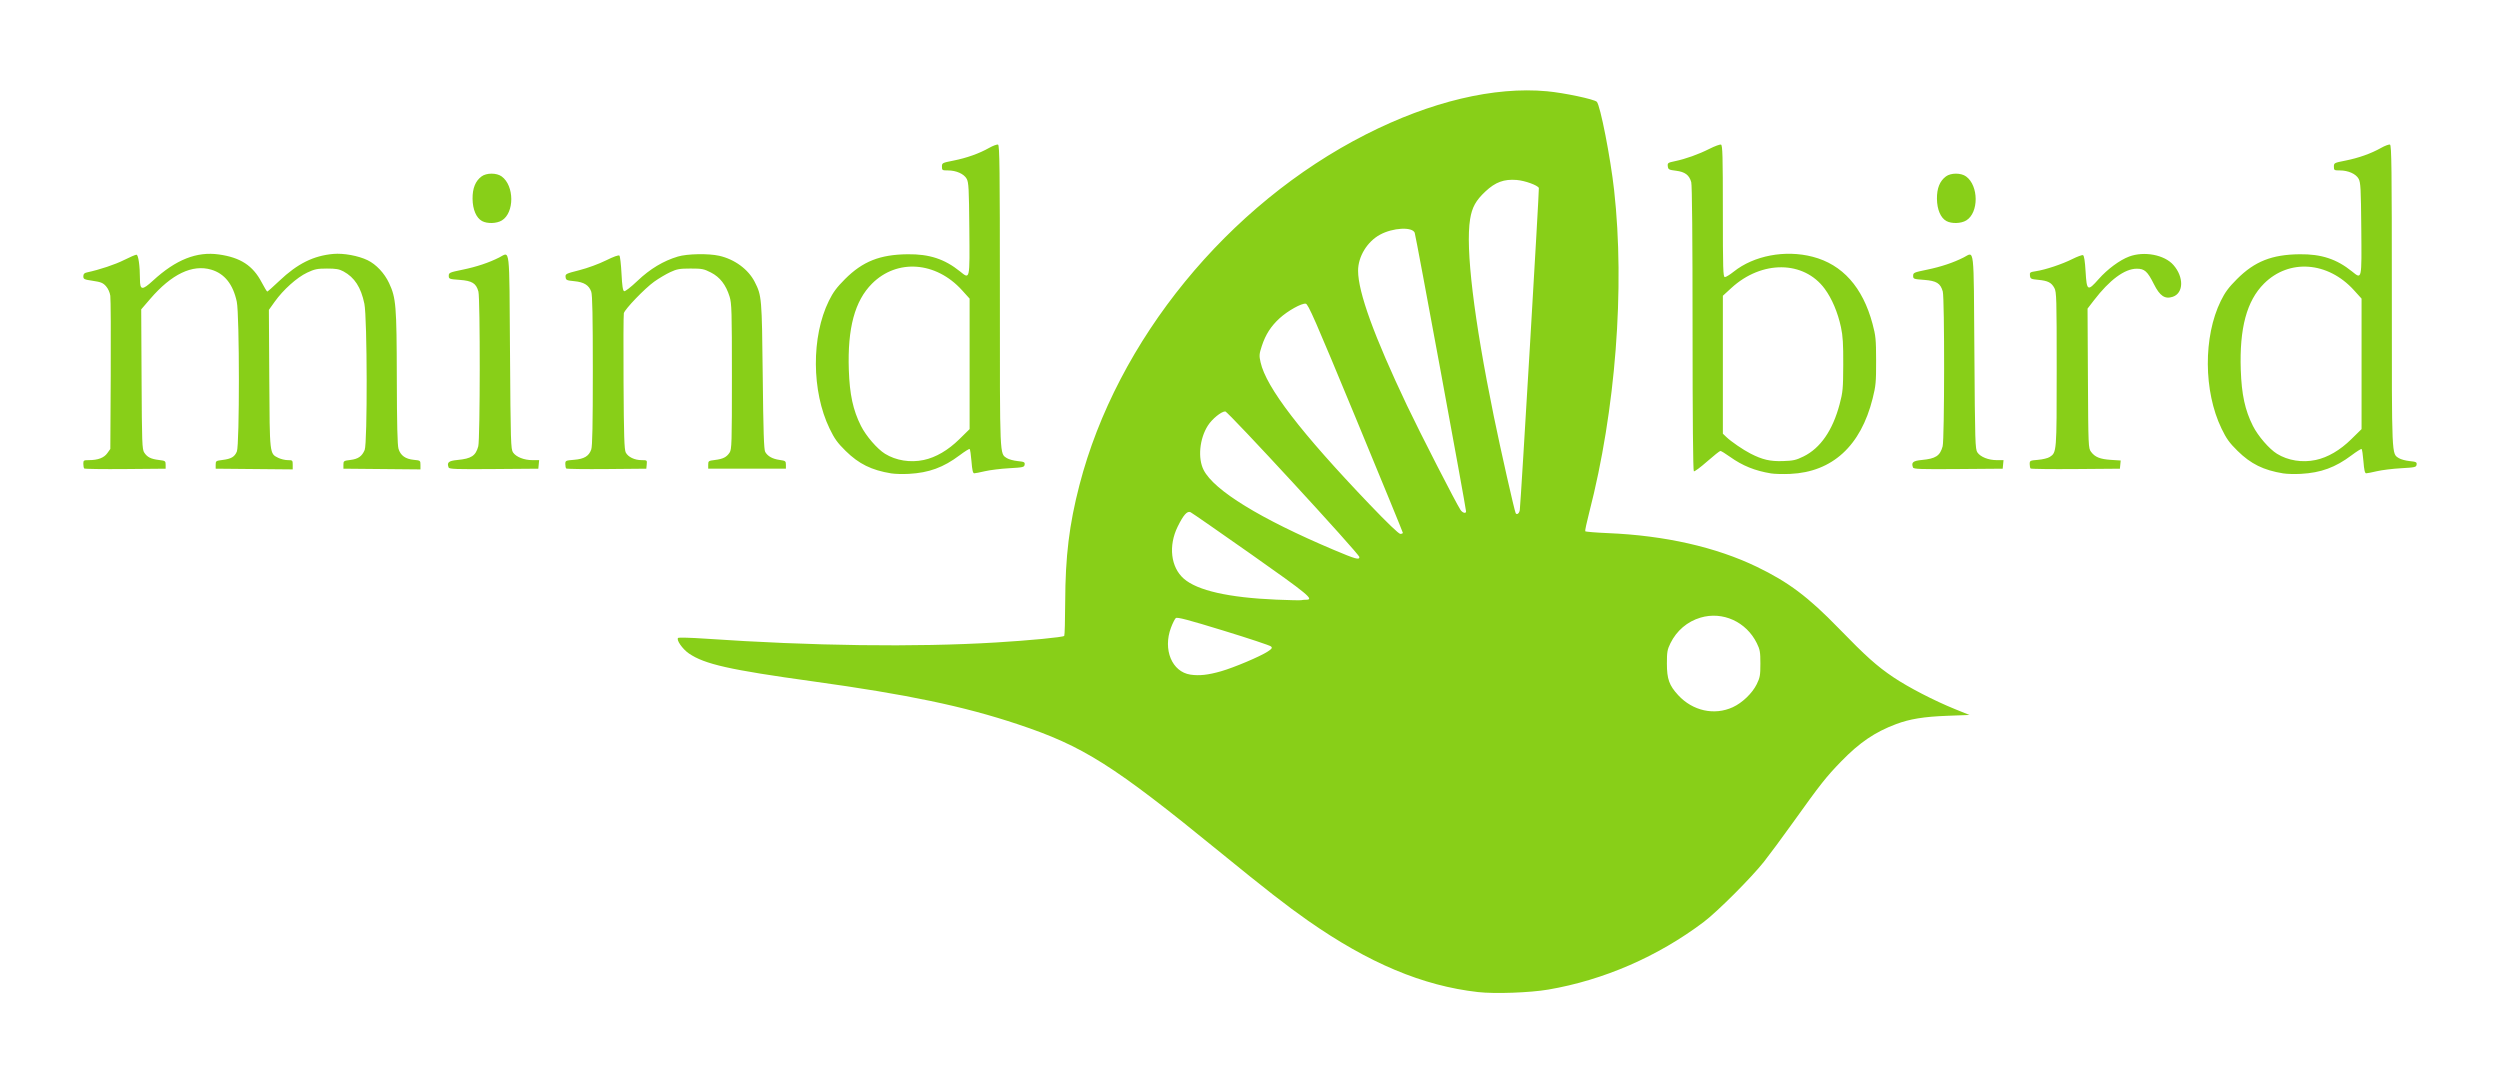
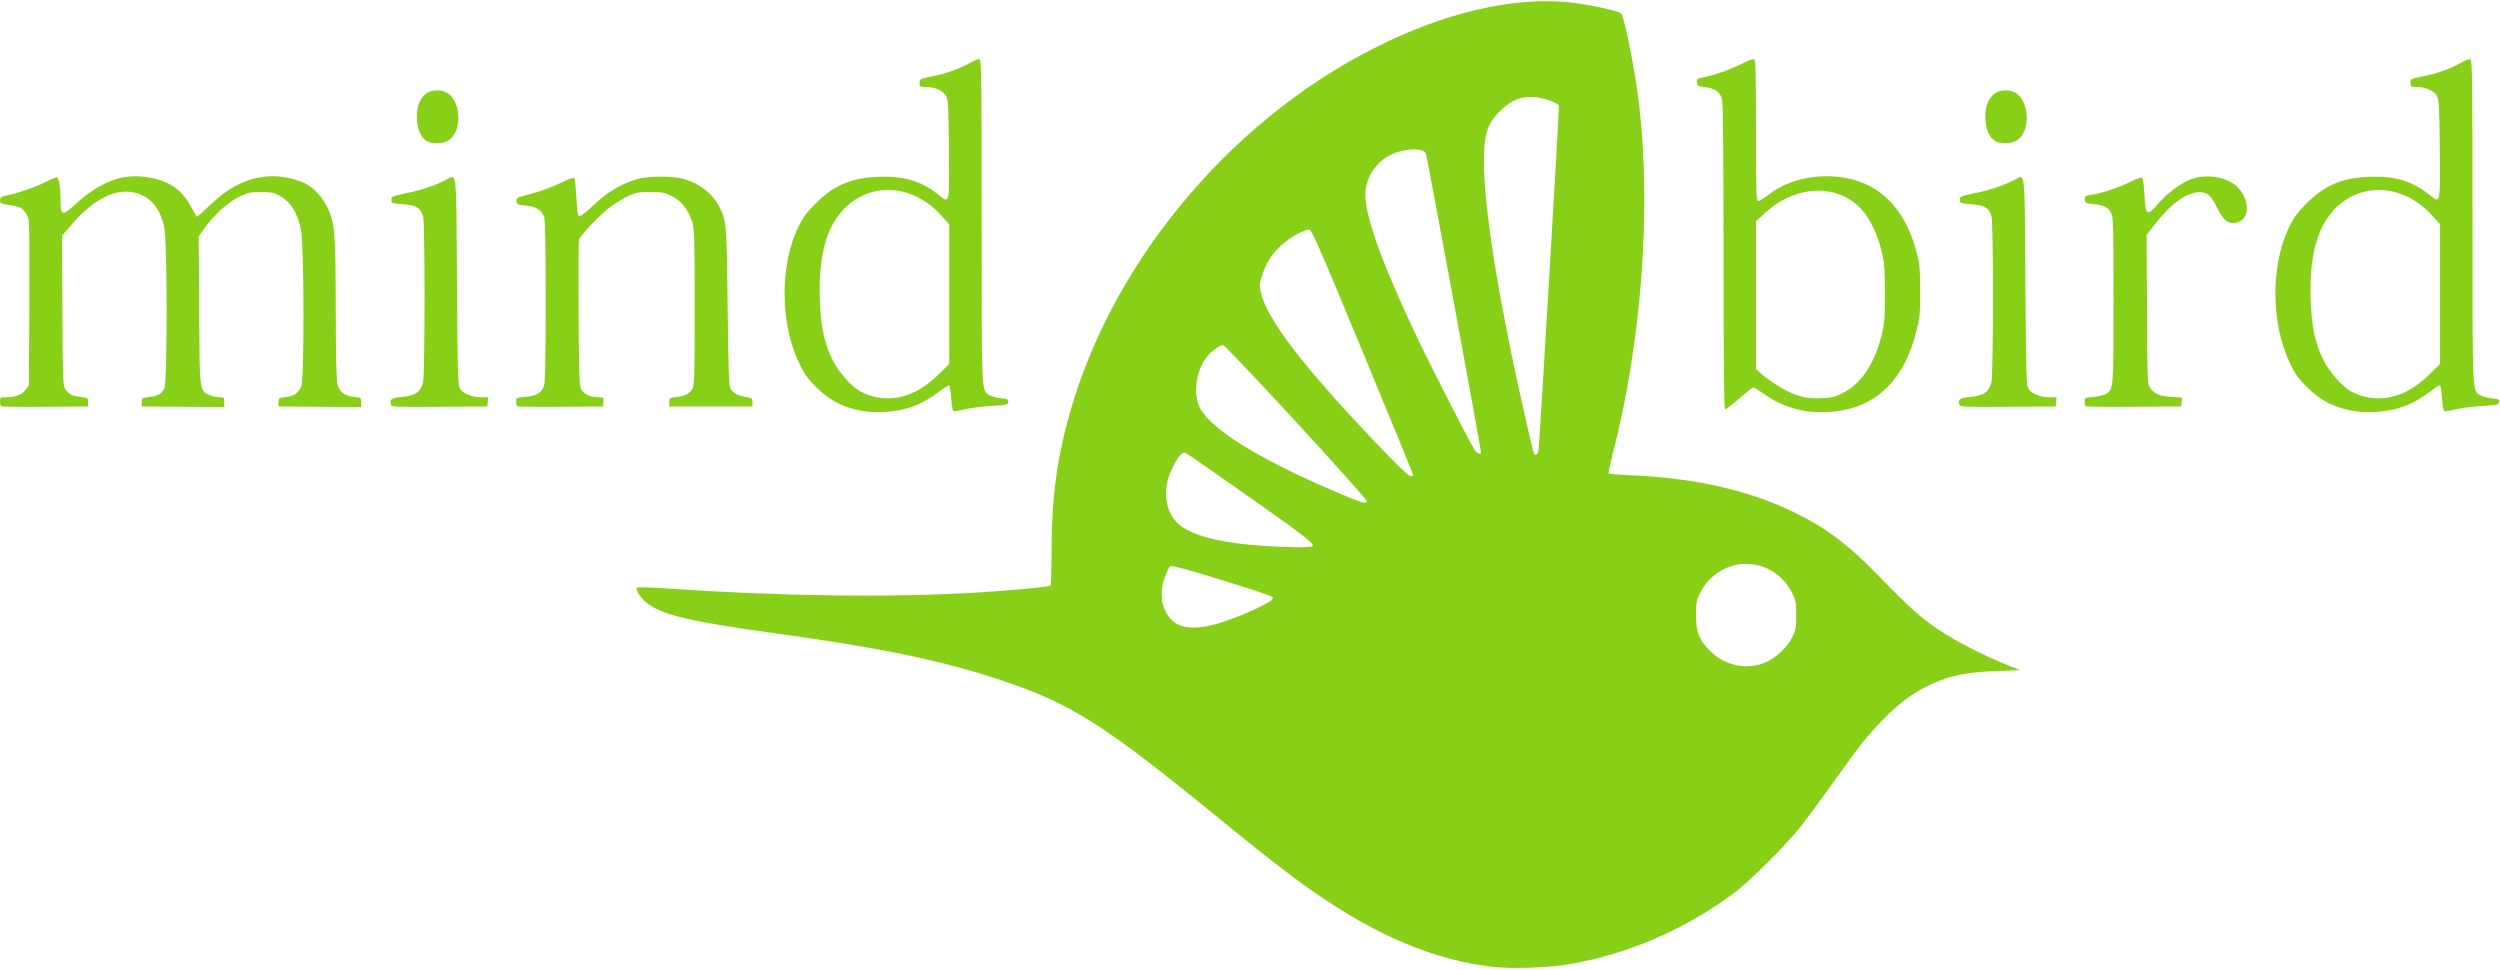
- <svg width="600" height="260">
-   <path fill="#88cf18" d="M354.711 238.096c-13.248-1.498-26.207-6.942-40.782-17.132-5.043-3.526-10.319-7.634-21.176-16.491-25.653-20.927-32.747-25.41-48.514-30.663-12.968-4.321-26.387-7.128-49.146-10.282-20.014-2.773-25.969-4.113-29.751-6.694-1.536-1.048-3.087-3.271-2.601-3.728.15-.141 3.046-.066 6.436.167 25.624 1.761 50.465 2.089 69.848.922 8.065-.485 16.071-1.256 16.392-1.577.111-.111.214-3.781.23-8.155.04-10.978.962-18.549 3.413-28.023 8.994-34.768 35.609-67.348 68.776-84.189 15.545-7.893 30.774-11.519 43.455-10.346 4.097.379 11.325 1.908 11.943 2.526.825.825 3.281 13.368 4.155 21.213 2.62 23.533.354 52.829-5.986 77.393-.6 2.325-1.027 4.331-.948 4.458.079.127 2.53.331 5.447.453 13.662.573 25.906 3.343 35.735 8.085 7.591 3.662 12.341 7.228 19.628 14.735 6.53 6.726 9.184 9.102 13.154 11.775 3.611 2.431 9.784 5.621 14.813 7.657l3.439 1.392-5.335.199c-5.593.209-8.998.763-12.28 1.998-5.088 1.915-8.763 4.412-13.181 8.958-3.613 3.717-4.946 5.408-11.637 14.761-2.487 3.477-5.592 7.672-6.9 9.324-3.048 3.849-11.166 11.967-14.434 14.434-10.97 8.282-23.989 13.947-37.294 16.23-4.417.758-12.859 1.058-16.898.601zm61.148-68.362c2.292-1.049 4.692-3.354 5.761-5.531.777-1.581.873-2.127.873-4.938 0-2.798-.098-3.36-.856-4.899-2.535-5.147-8.195-7.716-13.515-6.136-3.162.939-5.727 3.121-7.212 6.136-.759 1.54-.856 2.099-.854 4.899 0 3.71.547 5.23 2.717 7.584 3.474 3.769 8.658 4.912 13.086 2.885zm-122.789-8.634c3.08-.882 9.373-3.543 11.179-4.728 1.033-.678 1.156-.869.79-1.23-.238-.236-5.378-1.944-11.421-3.797-8.487-2.602-11.087-3.287-11.422-3.009-.239.198-.763 1.241-1.166 2.318-1.968 5.262.245 10.592 4.674 11.256 2.123.318 4.239.086 7.366-.81zm20.411-17.164c2.025 0 .443-1.308-13.189-10.904-7.655-5.389-14.208-9.934-14.561-10.101-.797-.376-1.71.648-3.092 3.464-2.26 4.605-1.657 9.738 1.466 12.48 3.248 2.852 10.778 4.559 22.238 5.042 3.042.128 5.72.185 5.952.126.232-.059.765-.107 1.185-.107zm12.774-10.243c0-.721-31.528-34.952-32.193-34.952-.946 0-3.164 1.809-4.181 3.411-2.007 3.159-2.446 7.841-1 10.663 2.511 4.897 13.617 11.711 31.211 19.149 5.257 2.223 6.163 2.477 6.163 1.73zm10.43-5.815c0-.141-5.089-12.55-11.31-27.576-9.819-23.72-11.401-27.333-12.005-27.42-.986-.142-4.312 1.715-6.261 3.496-2.084 1.905-3.375 3.916-4.27 6.65-.637 1.949-.665 2.306-.304 3.919 1.349 6.027 9.59 16.771 26.161 34.103 4.237 4.431 7 7.084 7.38 7.084.334 0 .608-.115.608-.256zm28.068-5.508c.266-2.23 4.689-76.935 4.574-77.25-.235-.644-3.343-1.769-5.326-1.928-3.039-.244-5.101.512-7.488 2.746-2.315 2.166-3.228 3.813-3.688 6.66-1.132 7.0.884 23.778 5.678 47.254 1.657 8.117 4.988 22.87 5.266 23.322.299.487.889.007.985-.802zm-12.897.37c0-.779-12.067-66.254-12.328-66.887-.604-1.468-5.249-1.206-8.327.469-3.086 1.68-5.263 5.264-5.26 8.66.006 5.147 3.841 15.712 11.738 32.336 3.137 6.603 11.7 23.314 12.835 25.047.479.732 1.341.973 1.341.374zm-137.957-9.125c-4.73-.772-7.768-2.269-10.942-5.393-1.976-1.944-2.67-2.91-3.861-5.373-4.319-8.931-4.392-22.066-.17-30.637 1.024-2.079 1.878-3.23 3.876-5.23 4.253-4.254 8.379-5.889 15.047-5.962 5.209-.057 8.865 1.145 12.574 4.134 2.381 1.919 2.324 2.183 2.217-10.263-.083-9.659-.16-11.106-.635-11.975-.65-1.188-2.506-2.014-4.522-2.014-1.347 0-1.416-.044-1.416-.905 0-.885.061-.917 2.762-1.453 3.188-.633 6.156-1.69 8.569-3.051.931-.525 1.891-.878 2.133-.785.374.144.441 5.681.441 36.377 0 39.22-.065 37.722 1.687 38.87.436.285 1.592.602 2.571.703 1.581.163 1.768.257 1.684.849-.088.618-.352.68-3.73.87-1.999.113-4.603.433-5.788.711-1.184.278-2.347.506-2.584.506-.315 0-.491-.764-.654-2.851-.123-1.568-.321-2.912-.442-2.986-.12-.074-1.205.607-2.411 1.514-3.883 2.921-7.36 4.195-12.164 4.456-1.466.08-3.376.029-4.245-.113zm7.807-3.22c2.892-.614 5.836-2.334 8.532-4.983l2.467-2.424V71.667l-1.817-2.008c-6.249-6.905-15.587-7.596-21.594-1.597-4.152 4.146-5.915 10.696-5.577 20.723.199 5.902 1.014 9.659 2.915 13.434 1.221 2.425 3.904 5.533 5.773 6.688 2.631 1.626 6.067 2.176 9.302 1.488zm203.317 3.221c-3.838-.629-6.821-1.836-9.813-3.971-1.097-.783-2.136-1.423-2.311-1.423-.174 0-1.613 1.142-3.197 2.539-1.584 1.396-3.016 2.455-3.182 2.352-.189-.117-.303-12.906-.304-34.223 0-21.554-.117-34.45-.316-35.166-.476-1.715-1.492-2.478-3.659-2.747-1.723-.214-1.879-.299-1.968-1.075-.091-.789.016-.866 1.686-1.213 2.589-.537 5.665-1.638 8.322-2.977 1.279-.645 2.523-1.096 2.765-1.003.368.141.44 2.754.44 15.982 0 13.98.056 15.813.483 15.813.266 0 1.226-.591 2.133-1.314 4.847-3.86 12.349-5.276 18.924-3.572 7.163 1.856 12.028 7.304 14.383 16.109.764 2.857.846 3.701.857 8.847.011 5.139-.07 6.016-.834 9.073-2.846 11.38-9.671 17.627-19.764 18.089-1.687.077-3.778.024-4.648-.118zm7.826-4.069c4.054-1.996 6.996-6.255 8.664-12.545.767-2.891.841-3.699.866-9.482.022-5.013-.092-6.877-.55-9.008-.758-3.525-2.163-6.845-3.89-9.19-5.015-6.812-15.098-6.91-22.402-.216l-2.049 1.877v33.104l.869.828c1.141 1.086 3.983 3.032 5.768 3.947 2.857 1.466 4.715 1.895 7.776 1.797 2.496-.08 3.151-.227 4.949-1.113zm115.119 4.068c-4.73-.772-7.768-2.269-10.942-5.393-1.976-1.944-2.67-2.91-3.861-5.373-4.319-8.931-4.392-22.066-.17-30.637 1.024-2.079 1.878-3.23 3.876-5.23 4.253-4.254 8.379-5.889 15.047-5.962 5.209-.057 8.865 1.145 12.574 4.134 2.381 1.919 2.324 2.183 2.217-10.263-.083-9.659-.16-11.106-.635-11.975-.65-1.188-2.506-2.014-4.522-2.014-1.347 0-1.416-.044-1.416-.905 0-.885.061-.917 2.762-1.453 3.188-.633 6.157-1.69 8.569-3.051.931-.525 1.891-.878 2.133-.785.374.144.441 5.681.441 36.377 0 39.22-.065 37.722 1.687 38.87.436.285 1.593.602 2.571.703 1.581.163 1.768.257 1.684.849-.088.618-.352.68-3.73.87-1.999.113-4.603.433-5.788.711-1.184.278-2.347.506-2.584.506-.315 0-.49-.764-.654-2.851-.123-1.568-.321-2.912-.442-2.986-.12-.074-1.205.607-2.411 1.514-3.883 2.921-7.36 4.195-12.164 4.456-1.466.08-3.376.029-4.245-.113zm7.807-3.22c2.892-.614 5.837-2.334 8.532-4.983l2.467-2.424V71.667l-1.817-2.008c-6.249-6.905-15.587-7.596-21.594-1.597-4.152 4.146-5.915 10.696-5.577 20.723.199 5.902 1.014 9.659 2.915 13.434 1.221 2.425 3.904 5.533 5.773 6.688 2.631 1.626 6.067 2.176 9.302 1.488zM20.215 112.44c-.118-.118-.215-.618-.215-1.111 0-.843.079-.896 1.343-.897 2.169-.003 3.612-.549 4.411-1.669l.725-1.016.096-17.699c.053-9.734.007-18.312-.101-19.062-.119-.823-.533-1.737-1.044-2.307-.709-.79-1.22-.999-3.138-1.282-2.102-.31-2.291-.4-2.291-1.084 0-.558.22-.793.869-.934 3.1-.67 6.749-1.889 8.919-2.98 1.388-.698 2.72-1.269 2.959-1.269.457 0 .836 2.654.841 5.887.004 2.66.525 2.718 3.109.347 5.521-5.067 10.511-7.047 15.853-6.292 5.17.731 8.136 2.666 10.247 6.683.643 1.223 1.249 2.224 1.347 2.224.098 0 1.417-1.173 2.93-2.607 4.324-4.098 8.163-6.007 12.934-6.431 2.443-.217 5.998.435 8.212 1.507 2.05.992 4.044 3.114 5.152 5.481 1.677 3.583 1.823 5.363 1.861 22.752.025 11.104.146 16.169.407 17.033.483 1.6 1.666 2.454 3.665 2.646 1.582.152 1.604.169 1.604 1.225v1.071l-9.245-.084-9.245-.084v-.948c0-.909.07-.957 1.678-1.153 1.863-.227 2.776-.866 3.423-2.393.68-1.608.621-31.748-.07-35.09-.816-3.949-2.356-6.329-5.031-7.772-1.015-.547-1.795-.681-3.951-.678-2.34.004-2.954.13-4.761.982-2.434 1.147-5.723 4.093-7.768 6.96l-1.408 1.973.095 16.531c.105 18.307.063 17.937 2.149 18.98.608.304 1.639.553 2.291.553 1.145.001 1.185.038 1.185 1.111v1.111l-9.245-.084-9.245-.084v-.948c0-.903.076-.957 1.603-1.144 2.118-.259 2.941-.739 3.481-2.032.66-1.581.645-32.817-.018-35.945-.888-4.191-2.943-6.766-6.148-7.704-4.516-1.321-9.508 1.071-14.612 7.003l-2.176 2.528.086 16.765c.078 15.347.132 16.836.639 17.609.726 1.107 1.584 1.539 3.533 1.777 1.527.186 1.603.241 1.603 1.144v.948l-9.661.084c-5.314.046-9.758-.013-9.877-.132zm87.455-.245c-.464-1.21-.012-1.598 2.093-1.798 3.371-.32 4.393-.988 5.02-3.282.451-1.651.481-35.545.032-37.16-.547-1.97-1.503-2.562-4.489-2.784-2.528-.188-2.621-.223-2.621-.979 0-.742.179-.821 3.319-1.466 3.356-.69 6.357-1.693 8.815-2.947 2.613-1.333 2.385-3.354 2.562 22.743.148 21.739.195 23.28.73 24.068.738 1.087 2.655 1.844 4.669 1.844h1.594l-.099 1.027-.099 1.027-10.675.083c-9.104.071-10.701.015-10.852-.377zm28.221.245c-.118-.118-.215-.599-.215-1.067 0-.823.072-.858 2.092-1.02 2.436-.196 3.571-.876 4.132-2.477.275-.785.377-5.91.377-18.934 0-13.023-.102-18.148-.377-18.934-.549-1.566-1.735-2.302-4.07-2.525-1.834-.175-2.004-.255-2.088-.981-.088-.755.061-.829 3.319-1.661 1.965-.502 4.659-1.49 6.356-2.332 1.84-.913 3.057-1.35 3.243-1.164.164.164.389 2.115.502 4.337.149 2.945.32 4.084.63 4.203.244.094 1.615-.969 3.223-2.499 3-2.855 6.201-4.778 9.684-5.817 2.24-.668 7.331-.763 9.9-.184 3.707.835 6.992 3.249 8.533 6.271 1.681 3.295 1.721 3.758 1.922 22.55.144 13.424.284 17.708.595 18.252.598 1.046 1.73 1.678 3.446 1.924 1.429.204 1.521.274 1.521 1.162v.944h-18.647v-.948c0-.903.076-.957 1.603-1.144 1.95-.238 2.807-.669 3.533-1.777.51-.778.553-2.205.553-18.241 0-15.644-.055-17.576-.55-19.174-.879-2.839-2.313-4.694-4.484-5.801-1.701-.867-2.153-.955-4.899-.952-2.632.003-3.266.116-4.882.87-1.022.477-2.745 1.5-3.831 2.275-2.248 1.604-7.046 6.588-7.29 7.573-.09.361-.122 7.839-.071 16.617.074 12.859.177 16.127.531 16.815.555 1.081 2.122 1.833 3.817 1.833 1.294 0 1.314.017 1.216 1.027l-.099 1.027-9.503.084c-5.227.046-9.6-.013-9.719-.132zm323.23-.245c-.464-1.21-.012-1.598 2.093-1.798 3.37-.32 4.393-.988 5.02-3.282.452-1.651.481-35.545.032-37.16-.547-1.97-1.503-2.562-4.489-2.784-2.528-.188-2.621-.223-2.621-.979 0-.742.179-.821 3.319-1.466 3.356-.69 6.357-1.693 8.815-2.947 2.613-1.333 2.385-3.354 2.562 22.743.148 21.739.195 23.28.73 24.068.738 1.087 2.655 1.844 4.669 1.844h1.594l-.099 1.027-.099 1.027-10.675.083c-9.104.071-10.701.015-10.851-.377zm28.221.245c-.118-.118-.215-.598-.215-1.067 0-.819.078-.858 2.004-1.013 1.102-.088 2.368-.399 2.812-.691 1.662-1.089 1.663-1.1 1.663-21.043 0-17.054-.043-18.568-.556-19.507-.721-1.319-1.546-1.737-3.868-1.96-1.757-.169-1.903-.243-1.993-1.013-.089-.769.016-.847 1.422-1.058 2.268-.339 6.296-1.68 8.742-2.911 1.192-.599 2.346-1.021 2.565-.937.271.104.471 1.369.626 3.972.277 4.645.489 4.765 3.136 1.768 2.1-2.377 5.051-4.56 7.308-5.406 3.608-1.353 8.48-.426 10.63 2.022 2.558 2.913 2.466 6.768-.182 7.642-1.857.613-3.077-.21-4.487-3.024-1.557-3.108-2.251-3.731-4.149-3.722-2.9.013-6.478 2.662-10.279 7.611l-1.51 1.965.09 16.738c.088 16.412.103 16.756.75 17.63.944 1.275 2.161 1.765 4.802 1.935l2.314.149-.096.985-.096.985-10.61.083c-5.835.046-10.707-.013-10.825-.132zm-371.655-59.391c-1.39-.754-2.248-2.774-2.272-5.351-.024-2.507.679-4.251 2.157-5.355 1.188-.887 3.614-.887 4.831.001 3.056 2.228 3.081 8.708.042 10.562-1.246.76-3.497.828-4.757.144zm351.451 0c-1.39-.754-2.248-2.774-2.272-5.351-.024-2.507.679-4.251 2.157-5.355 1.188-.887 3.614-.887 4.831.001 3.056 2.228 3.081 8.708.042 10.562-1.246.76-3.497.828-4.757.144z" />
+ <svg xmlns="http://www.w3.org/2000/svg" height="733.333" width="1890.667">
+   <path d="M1129.636 731.27c-44.71-5.056-88.448-23.426-137.636-57.817-17.021-11.9-34.828-25.767-71.47-55.657-86.577-70.624-110.514-85.76-163.727-103.49-43.772-14.577-89.058-24.057-165.871-34.697-67.547-9.36-87.645-13.88-100.405-22.593-5.188-3.537-10.423-11.037-8.782-12.584.506-.473 10.282-.219 21.724.568 86.474 5.943 170.312 7.047 235.728 3.11 27.219-1.642 54.24-4.24 55.324-5.323.375-.376.724-12.762.776-27.527.135-37.047 3.25-62.599 11.52-94.573C837.172 203.344 926.995 93.39 1038.932 36.552c52.47-26.641 103.86-38.875 146.661-34.917 13.823 1.281 38.219 6.438 40.308 8.526 2.782 2.782 11.072 45.115 14.02 71.594 8.844 79.422 1.194 178.292-20.202 261.198-2.026 7.843-3.464 14.615-3.198 15.042.266.432 8.536 1.12 18.38 1.53 46.11 1.934 87.432 11.282 120.606 27.287 25.613 12.36 41.653 24.396 66.24 49.73 22.04 22.702 31 30.718 44.4 39.74 12.186 8.202 33.026 18.973 50 25.843l11.6 4.692-18 .678c-18.88.702-30.374 2.573-41.454 6.74-17.173 6.462-29.573 14.894-44.48 30.233-12.2 12.548-16.693 18.256-39.28 49.819-8.386 11.733-18.866 25.89-23.28 31.468-10.293 12.989-37.69 40.385-48.722 48.713-37.02 27.948-80.963 47.068-125.864 54.776-14.907 2.558-43.396 3.568-57.031 2.027zm206.377-230.718c7.734-3.541 15.827-11.317 19.44-18.667 2.627-5.338 2.947-7.177 2.947-16.666 0-9.443-.333-11.339-2.893-16.532-8.547-17.37-27.652-26.042-45.611-20.714-10.672 3.172-19.328 10.538-24.339 20.714-2.562 5.198-2.89 7.084-2.885 16.532.01 12.521 1.85 17.65 9.172 25.598 11.724 12.719 29.219 16.579 44.17 9.735zM921.6 471.416c10.396-2.979 31.636-11.957 37.729-15.957 3.49-2.287 3.901-2.934 2.667-4.152-.802-.796-18.151-6.563-38.547-12.818-28.641-8.781-37.417-11.093-38.547-10.15-.808.666-2.578 4.186-3.937 7.817-6.641 17.76.828 35.75 15.776 37.99 7.161 1.078 14.307.291 24.859-2.73zm68.89-57.932c6.834 0 1.49-4.41-44.516-36.797-25.833-18.187-47.946-33.526-49.14-34.094-2.688-1.265-5.77 2.188-10.432 11.694-7.63 15.541-5.594 32.864 4.948 42.12 10.958 9.624 36.37 15.385 75.052 17.014 10.266.432 19.307.626 20.088.428.782-.198 2.579-.365 4-.365zm43.11-34.568c0-2.437-106.406-117.963-108.646-117.963-3.193 0-10.677 6.104-14.114 11.51-6.771 10.662-8.255 26.464-3.375 35.985 8.473 16.525 45.957 39.525 105.339 64.63 17.738 7.5 20.796 8.36 20.796 5.838zm35.204-19.624c0-.48-17.178-42.36-38.172-93.068-33.142-80.057-38.48-92.25-40.516-92.541-3.328-.48-14.552 5.785-21.131 11.796-7.03 6.428-11.39 13.218-14.405 22.442-2.152 6.579-2.246 7.782-1.027 13.224 4.552 20.344 32.365 56.604 88.292 115.099 14.296 14.959 23.62 23.907 24.905 23.907 1.126 0 2.054-.386 2.054-.859zm94.724-18.59c.9-7.525 15.828-259.655 15.437-260.718-.792-2.172-11.281-5.968-17.975-6.505-10.254-.823-17.213 1.729-25.27 9.265-7.812 7.308-10.896 12.87-12.448 22.475-3.823 23.625 2.984 80.249 19.161 159.478 5.595 27.396 16.839 77.188 17.77 78.714 1.011 1.641 3 .021 3.325-2.708zM1120 341.949c0-2.625-40.73-223.599-41.604-225.74-2.036-4.953-17.719-4.068-28.104 1.584-10.417 5.67-17.765 17.77-17.75 29.228.02 17.37 12.963 53.027 39.614 109.13 10.59 22.287 39.49 78.689 43.317 84.537 1.62 2.469 4.527 3.281 4.527 1.261zm-465.599-30.797c-15.969-2.604-26.218-7.656-36.932-18.198-6.666-6.562-9.01-9.824-13.026-18.136-14.579-30.14-14.823-74.473-.579-103.396 3.459-7.014 6.339-10.901 13.084-17.65 14.355-14.355 28.281-19.87 50.787-20.12 17.577-.192 29.916 3.865 42.432 13.953 8.036 6.479 7.844 7.37 7.484-34.636-.282-32.604-.536-37.484-2.146-40.416-2.193-4.01-8.453-6.797-15.26-6.797-4.548 0-4.776-.151-4.776-3.058 0-2.984.203-3.093 9.323-4.905 10.76-2.136 20.776-5.704 28.916-10.297 3.147-1.771 6.385-2.964 7.204-2.646 1.26.484 1.49 19.171 1.49 122.771 0 132.364-.22 127.312 5.691 131.187 1.475.964 5.376 2.026 8.678 2.37 5.338.552 5.969.87 5.682 2.864-.297 2.084-1.188 2.292-12.589 2.938-6.744.38-15.536 1.458-19.53 2.401-3.995.937-7.922 1.708-8.72 1.708-1.062 0-1.655-2.583-2.207-9.625-.412-5.291-1.084-9.828-1.49-10.078-.406-.25-4.068 2.047-8.136 5.11-13.104 9.858-24.838 14.156-41.052 15.036-4.948.27-11.396.098-14.328-.38zm26.348-10.864c9.756-2.074 19.699-7.88 28.792-16.819l8.323-8.181V169.583l-6.13-6.776c-21.089-23.307-52.609-25.635-72.88-5.391-14.015 13.99-19.963 36.1-18.823 69.937.672 19.918 3.422 32.6 9.838 45.339 4.12 8.183 13.178 18.672 19.486 22.568 8.874 5.49 20.473 7.344 31.394 5.027zm686.184 10.869c-12.96-2.12-23.026-6.197-33.12-13.401-3.698-2.64-7.209-4.802-7.797-4.802-.59 0-5.443 3.854-10.792 8.567-5.344 4.715-10.177 8.281-10.74 7.939-.635-.396-1.02-43.558-1.025-115.5 0-72.746-.391-116.272-1.063-118.683-1.61-5.792-5.036-8.365-12.35-9.27-5.811-.725-6.338-1.011-6.64-3.631-.313-2.667.053-2.922 5.687-4.094 8.74-1.813 19.12-5.526 28.09-10.046 4.312-2.178 8.514-3.699 9.333-3.386 1.239.479 1.484 9.296 1.484 53.938 0 47.181.188 53.364 1.63 53.364.897 0 4.143-1.995 7.21-4.432 16.347-13.027 41.667-17.808 63.867-12.058 24.173 6.266 40.586 24.651 48.533 54.364 2.587 9.642 2.853 12.491 2.893 29.86.04 17.344-.226 20.302-2.813 30.62-9.6 38.406-32.64 59.49-66.707 61.052-5.693.26-12.746.078-15.68-.401zm26.414-13.73c13.68-6.74 23.6-21.114 29.24-42.338 2.586-9.76 2.84-12.484 2.92-32 .066-16.921-.307-23.213-1.854-30.401-2.56-11.895-7.306-23.104-13.133-31.015-16.92-22.995-50.947-23.323-75.6-.735l-6.92 6.339V279l2.932 2.792c3.855 3.667 13.441 10.233 19.468 13.323 9.64 4.948 15.907 6.396 26.24 6.068 8.427-.272 10.64-.772 16.707-3.756zm388.52 13.725c-15.96-2.604-26.214-7.656-36.934-18.198-6.666-6.562-9.013-9.824-13.026-18.136-14.574-30.14-14.827-74.473-.574-103.396 3.454-7.014 6.334-10.901 13.08-17.65 14.36-14.355 28.28-19.87 50.787-20.12 17.587-.192 29.92 3.865 42.44 13.953 8.027 6.479 7.84 7.37 7.48-34.636-.28-32.604-.547-37.484-2.147-40.416-2.186-4.01-8.453-6.797-15.253-6.797-4.547 0-4.787-.151-4.787-3.058 0-2.984.214-3.093 9.32-4.905 10.76-2.136 20.774-5.704 28.92-10.297 3.147-1.771 6.387-2.964 7.2-2.646 1.267.484 1.494 19.171 1.494 122.771 0 132.364-.227 127.312 5.693 131.187 1.467.964 5.373 2.026 8.68 2.37 5.333.552 5.96.87 5.68 2.864-.293 2.084-1.187 2.292-12.587 2.938-6.746.38-15.533 1.458-19.533 2.401-4 .937-7.92 1.708-8.72 1.708-1.067 0-1.653-2.583-2.2-9.625-.427-5.291-1.093-9.828-1.493-10.078-.414-.25-4.067 2.047-8.134 5.11-13.106 9.858-24.84 14.156-41.066 15.036-4.934.27-11.387.098-14.32-.38zm26.346-10.864c9.76-2.074 19.694-7.88 28.8-16.819l8.32-8.181V169.583l-6.133-6.776c-21.093-23.307-52.613-25.635-72.88-5.391-14.013 13.99-19.96 36.1-18.813 69.937.666 19.918 3.413 32.6 9.826 45.339 4.12 8.183 13.174 18.672 19.48 22.568 8.88 5.49 20.48 7.344 31.4 5.027zM.724 307.192c-.396-.4-.724-2.088-.724-3.75 0-2.843.265-3.026 4.53-3.031 7.325-.004 12.194-1.848 14.891-5.63l2.443-3.428.33-59.733c.175-32.855.02-61.803-.345-64.333-.401-2.782-1.797-5.866-3.526-7.787-2.391-2.667-4.115-3.375-10.588-4.328C.64 154.125 0 153.817 0 151.511c0-1.882.74-2.678 2.932-3.152 10.464-2.26 22.776-6.375 30.104-10.058 4.683-2.353 9.178-4.281 9.985-4.281 1.547 0 2.823 8.953 2.839 19.87.01 8.98 1.77 9.173 10.49 1.167 18.634-17.098 35.473-23.781 53.505-21.229 17.448 2.464 27.457 8.995 34.582 22.552 2.172 4.13 4.219 7.505 4.547 7.505.333 0 4.781-3.958 9.89-8.797 14.59-13.833 27.547-20.276 43.653-21.708 8.244-.73 20.244 1.47 27.718 5.088 6.916 3.35 13.646 10.51 17.386 18.495 5.656 12.1 6.15 18.105 6.281 76.792.083 37.474.49 54.568 1.375 57.485 1.63 5.4 5.62 8.28 12.369 8.932 5.339.51 5.412.568 5.412 4.13v3.614l-31.204-.281-31.197-.282v-3.202c0-3.063.234-3.23 5.661-3.891 6.292-.765 9.37-2.921 11.552-8.073 2.297-5.427 2.093-107.151-.235-118.427-2.754-13.328-7.952-21.359-16.978-26.23-3.422-1.847-6.058-2.295-13.334-2.286-7.896.01-9.969.439-16.068 3.313-8.213 3.87-19.317 13.812-26.218 23.49l-4.755 6.656.323 55.792c.354 61.786.213 60.536 7.254 64.057 2.052 1.025 5.532 1.864 7.73 1.864 3.865.005 4 .13 4 3.75v3.75l-31.198-.281-31.204-.282v-3.202c0-3.047.262-3.23 5.412-3.859 7.146-.87 9.922-2.49 11.75-6.86 2.229-5.333 2.177-110.755-.062-121.312-2.994-14.141-9.933-22.833-20.75-26-15.24-4.459-32.088 3.615-49.318 23.635l-7.338 8.532.286 56.582c.266 51.798.448 56.823 2.156 59.427 2.448 3.74 5.344 5.193 11.922 5.996 5.157.63 5.412.812 5.412 3.859v3.202l-32.61.282c-17.932.157-32.931-.047-33.333-.443zm295.156-.828c-1.563-4.083-.041-5.396 7.063-6.068 11.374-1.077 14.828-3.337 16.948-11.077 1.521-5.574 1.62-119.959.104-125.412-1.844-6.646-5.074-8.646-15.151-9.396-8.532-.635-8.844-.755-8.844-3.307 0-2.505.604-2.77 11.197-4.948 11.33-2.328 21.459-5.713 29.756-9.943 8.818-4.5 8.047-11.322 8.646 76.755.5 73.365.656 78.568 2.464 81.23 2.489 3.666 8.964 6.223 15.76 6.223h5.38l-.334 3.464-.338 3.468-36.026.282c-30.724.24-36.114.052-36.625-1.271zm95.245.828c-.396-.4-.724-2.02-.724-3.604 0-2.776.244-2.896 7.063-3.443 8.219-.661 12.052-2.958 13.943-8.358.926-2.652 1.27-19.948 1.27-63.902 0-43.953-.344-61.25-1.27-63.901-1.855-5.281-5.855-7.765-13.735-8.521-6.193-.594-6.765-.859-7.047-3.312-.297-2.547.203-2.798 11.198-5.604 6.63-1.694 15.724-5.031 21.453-7.87 6.208-3.084 10.317-4.557 10.943-3.933.552.552 1.317 7.141 1.698 14.641.499 9.938 1.078 13.782 2.124 14.183.823.317 5.454-3.272 10.876-8.433 10.124-9.635 20.927-16.124 32.682-19.63 7.557-2.256 24.745-2.573 33.412-.62 12.51 2.818 23.598 10.964 28.801 21.162 5.672 11.12 5.803 12.682 6.485 76.104.49 45.308.958 59.765 2.006 61.604 2.02 3.526 5.837 5.661 11.629 6.489 4.823.693 5.136.928 5.136 3.923v3.186h-62.932v-3.202c0-3.047.255-3.23 5.405-3.859 6.584-.803 9.475-2.256 11.928-5.996 1.719-2.63 1.864-7.443 1.864-61.561 0-52.798-.188-59.319-1.86-64.715-2.962-9.583-7.801-15.843-15.129-19.577-5.74-2.927-7.27-3.224-16.537-3.214-8.88.011-11.02.391-16.474 2.938-3.448 1.609-9.265 5.062-12.932 7.677-7.589 5.416-23.776 22.233-24.604 25.563-.302 1.218-.412 26.452-.24 56.077.25 43.401.599 54.427 1.792 56.75 1.875 3.646 7.156 6.187 12.88 6.187 4.364 0 4.432.058 4.104 3.464l-.333 3.468-32.073.282c-17.64.157-32.4-.047-32.802-.443zm1090.888-.828c-1.56-4.083-.04-5.396 7.067-6.068 11.373-1.077 14.827-3.337 16.947-11.077 1.52-5.574 1.613-119.959.106-125.412-1.853-6.646-5.08-8.646-15.16-9.396-8.52-.635-8.84-.755-8.84-3.307 0-2.505.614-2.77 11.2-4.948 11.334-2.328 21.454-5.713 29.747-9.943 8.827-4.5 8.053-11.322 8.653 76.755.507 73.365.654 78.568 2.467 81.23 2.493 3.666 8.96 6.223 15.76 6.223h5.373l-.333 3.464-.333 3.468-36.027.282c-30.733.24-36.12.052-36.627-1.271zm95.24.823c-.4-.395-.72-2.015-.72-3.599 0-2.765.267-2.896 6.76-3.421 3.72-.298 7.987-1.344 9.494-2.328 5.613-3.678 5.613-3.714 5.613-71.022 0-57.552-.147-62.666-1.88-65.833-2.427-4.448-5.213-5.859-13.053-6.615-5.934-.573-6.427-.822-6.72-3.421-.307-2.595.053-2.86 4.8-3.568 7.653-1.145 21.24-5.672 29.506-9.823 4.014-2.026 7.907-3.448 8.654-3.161.906.348 1.586 4.62 2.106 13.4.947 15.677 1.654 16.084 10.587 5.97 7.093-8.022 17.053-15.391 24.667-18.246 12.173-4.567 28.626-1.437 35.88 6.824 8.626 9.833 8.32 22.839-.614 25.79-6.266 2.069-10.4-.707-15.146-10.207-5.267-10.49-7.6-12.588-14.014-12.563-9.786.047-21.853 8.985-34.68 25.688l-5.093 6.63.293 56.495c.307 55.386.347 56.547 2.534 59.5 3.186 4.302 7.293 5.958 16.213 6.531l7.8.5-.64 6.645-35.813.282c-19.694.152-36.134-.047-36.534-.448zM322.937 106.744c-4.686-2.541-7.582-9.364-7.666-18.057-.078-8.463 2.292-14.348 7.281-18.072 4.01-2.995 12.197-2.995 16.303 0 10.312 7.52 10.4 29.39.14 35.645-4.203 2.563-11.802 2.792-16.058.484zm1186.143 0c-4.693-2.541-7.587-9.364-7.667-18.057-.093-8.463 2.28-14.348 7.267-18.072 4.013-2.995 12.2-2.995 16.307 0 10.32 7.52 10.4 29.39.146 35.645-4.213 2.563-11.8 2.792-16.053.484" fill="#88cf18" />
</svg>
